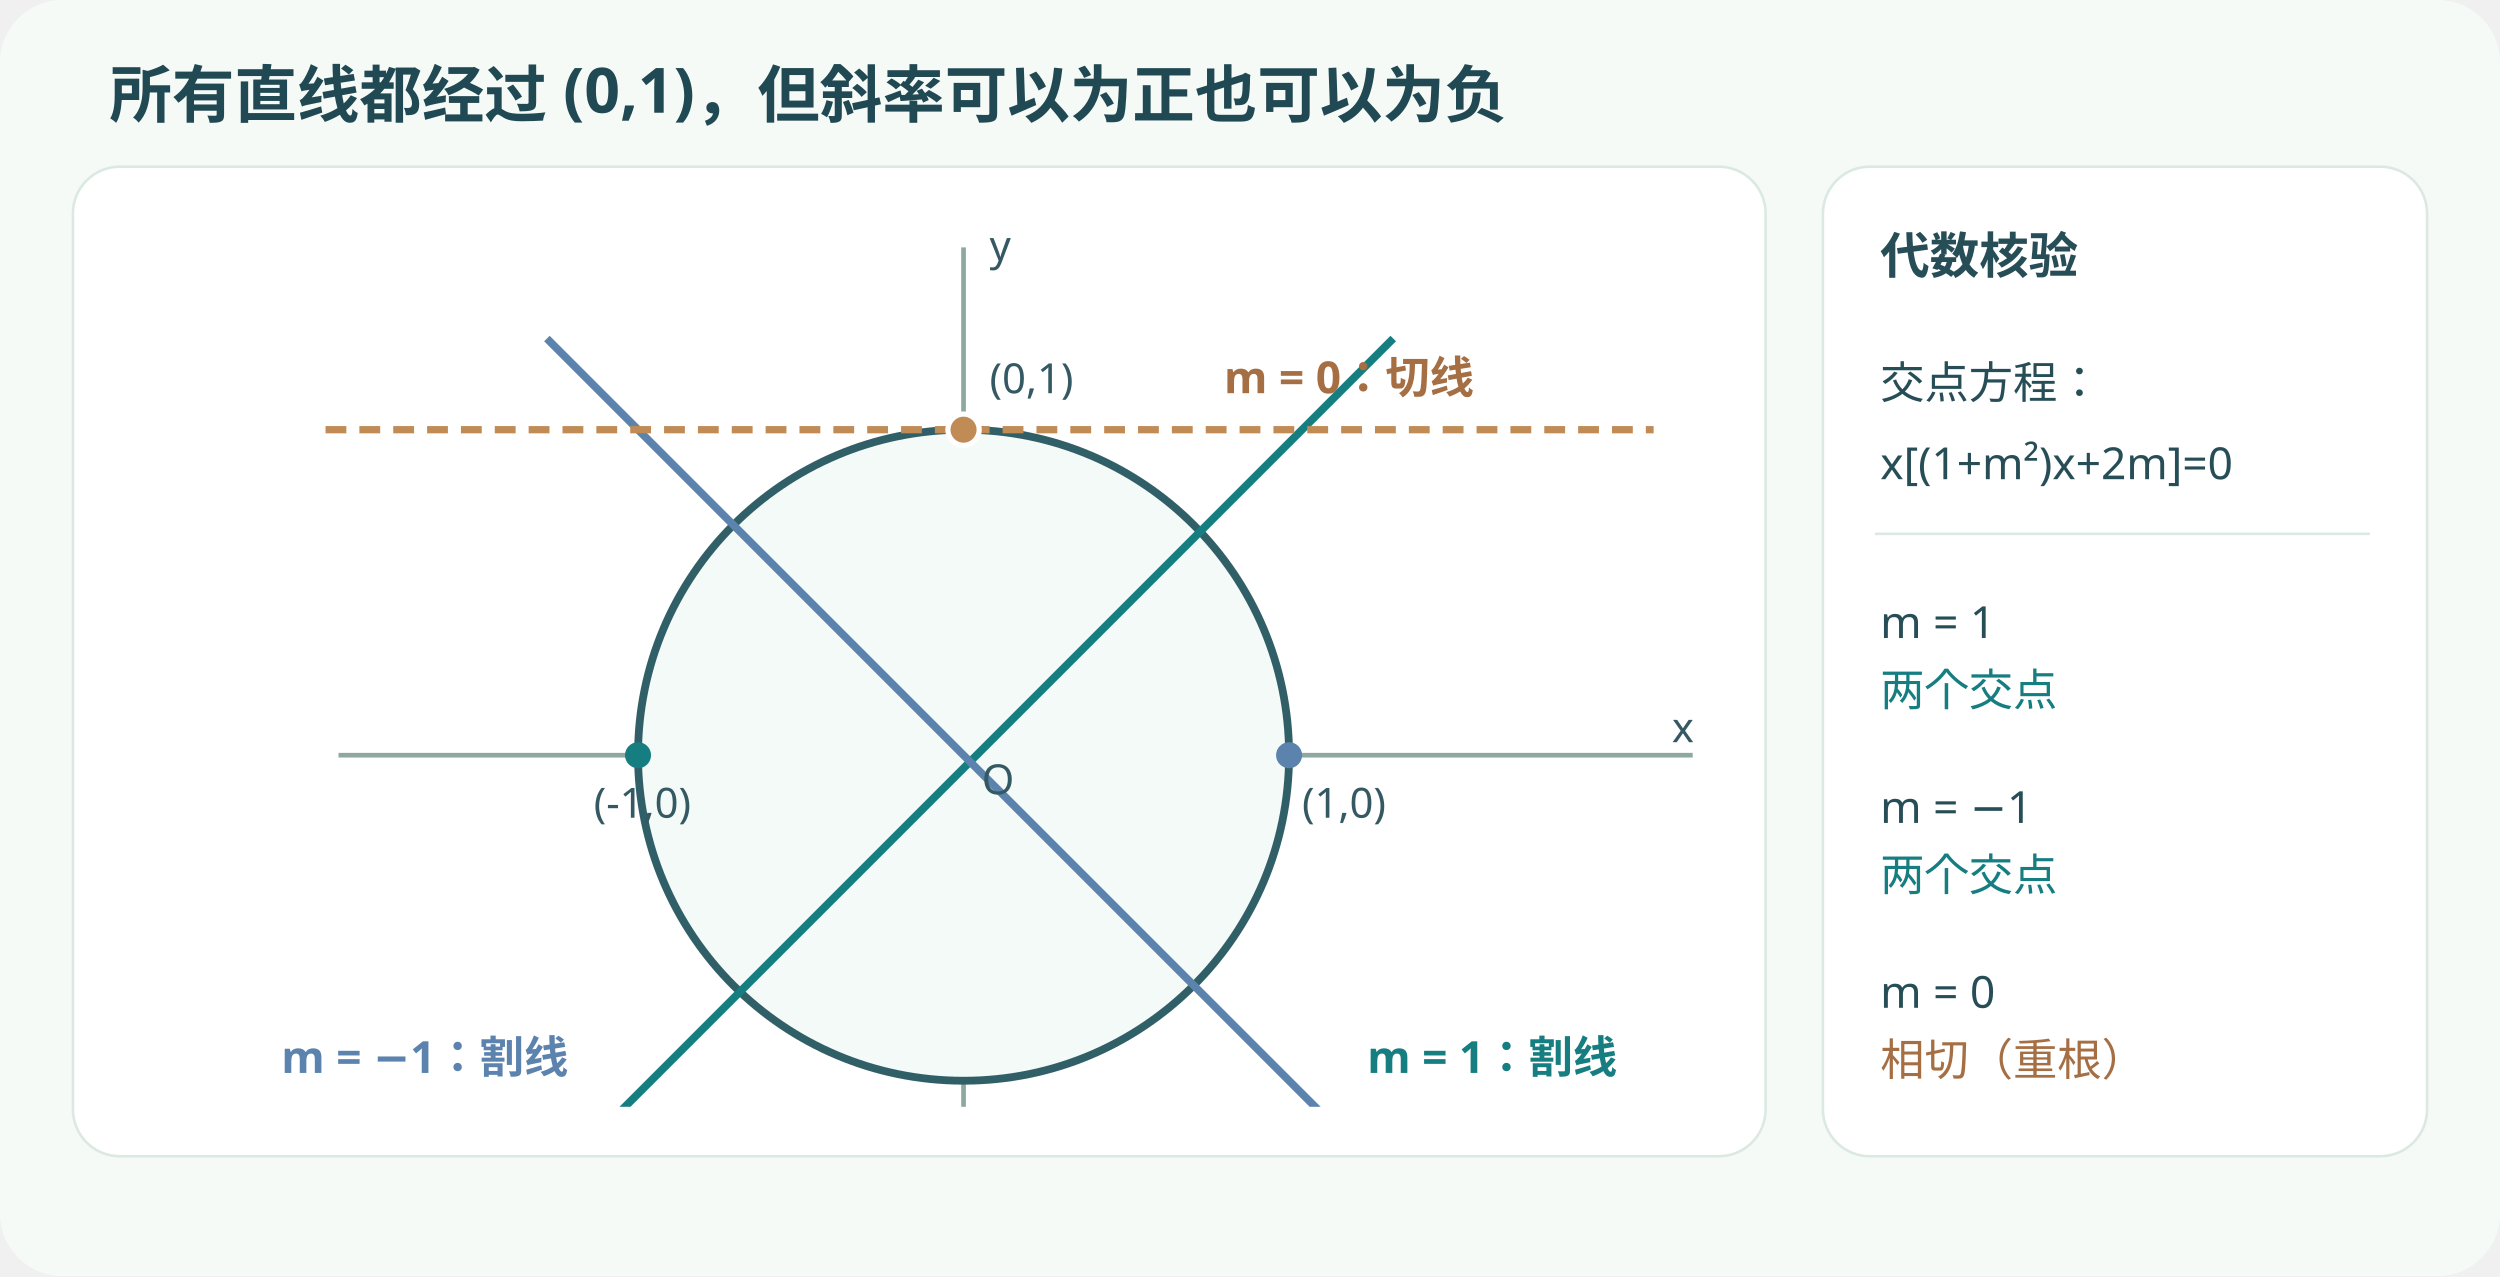
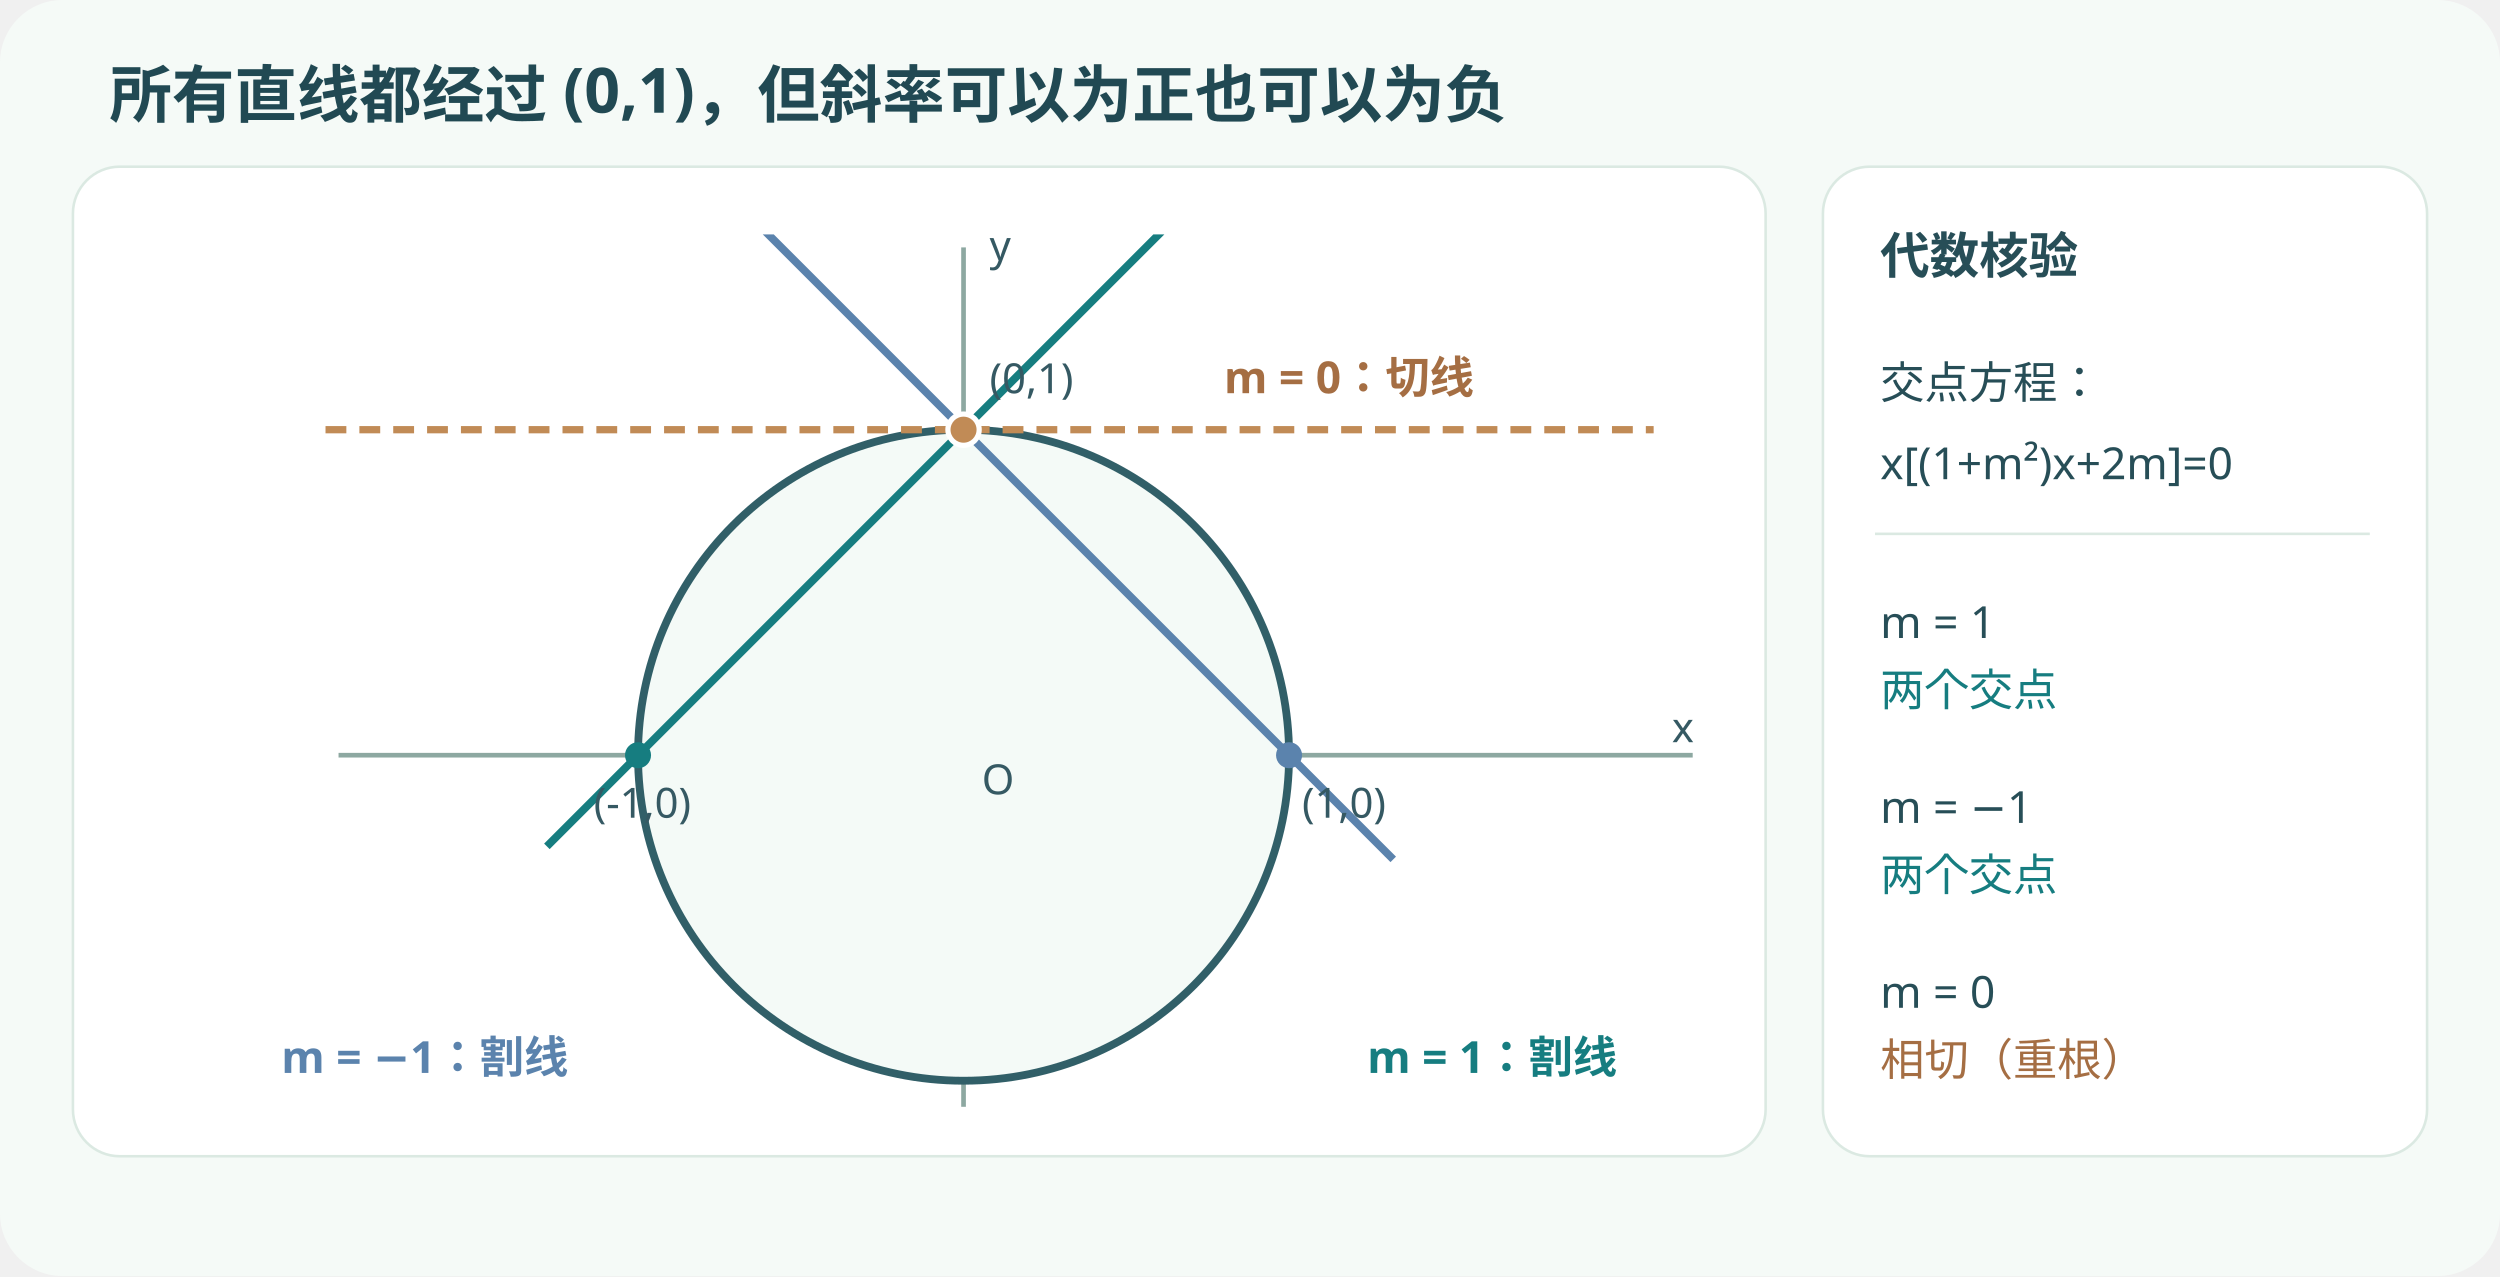
<svg xmlns="http://www.w3.org/2000/svg" width="960" height="490" viewBox="0 0 960 490" role="img" aria-labelledby="fig-title fig-desc">
  <defs>
    <clipPath id="clip13">
      <rect x="105" y="90" width="560" height="335" rx="8" />
    </clipPath>
  </defs>
  <rect width="960" height="490" rx="24" fill="#f5faf7" />
  <g font-family="system-ui,'PingFang SC',sans-serif">
    <text x="42" y="45" font-size="24" font-weight="750" fill="#214953">所有直线都经过 (0,1)，但斜率可以为正也可以为负</text>
    <rect x="28" y="64" width="650" height="380" rx="18" fill="#fff" stroke="#dbe9e2" />
    <g clip-path="url(#clip13)">
      <path d="M130 290H650M370 95V430" stroke="#8da8a1" stroke-width="1.8" />
      <circle cx="370" cy="290" r="125" fill="#f4faf7" stroke="#315f68" stroke-width="3" />
-       <path d="M210 455L535 130" stroke="#167d80" stroke-width="3" />
-       <path d="M210 130L535 455" stroke="#5b83ad" stroke-width="3" />
+       <path d="M210 325L535 0" stroke="#167d80" stroke-width="3" />
+       <path d="M210 5L535 330" stroke="#5b83ad" stroke-width="3" />
      <path d="M125 165H635" stroke="#c18b56" stroke-width="2.8" stroke-dasharray="8 5" />
      <circle cx="370" cy="165" r="6" fill="#c18b56" stroke="#fff" stroke-width="2" />
      <circle cx="245" cy="290" r="5" fill="#167d80" />
      <circle cx="495" cy="290" r="5" fill="#5b83ad" />
    </g>
    <g fill="#355963" font-size="16">
      <text x="377" y="305">O</text>
      <text x="380" y="151">(0,1)</text>
      <text x="228" y="314">(-1,0)</text>
      <text x="500" y="314">(1,0)</text>
      <text x="642" y="285">x</text>
      <text x="380" y="100">y</text>
    </g>
    <g font-size="17" font-weight="650">
      <text x="525" y="412" fill="#167d80">m = 1：割线</text>
      <text x="108" y="412" fill="#5b83ad">m = −1：割线</text>
      <text x="470" y="151" fill="#a56e43">m = 0：切线</text>
    </g>
    <rect x="700" y="64" width="232" height="380" rx="18" fill="#fff" stroke="#dbe9e2" />
    <g fill="#274e57" font-size="17">
      <text x="722" y="105" font-size="19" font-weight="750">代数核验</text>
      <text x="722" y="153">交点方程：</text>
      <text x="722" y="184">x[(1+m²)x+2m]=0</text>
      <path d="M720 205H910" stroke="#dbe9e2" />
      <text x="722" y="245">m = 1</text>
      <text x="722" y="271" fill="#167d80">两个交点</text>
      <text x="722" y="316">m = −1</text>
      <text x="722" y="342" fill="#167d80">两个交点</text>
      <text x="722" y="387">m = 0</text>
      <text x="722" y="413" fill="#a56e43">相切（重根）</text>
    </g>
  </g>
</svg>
